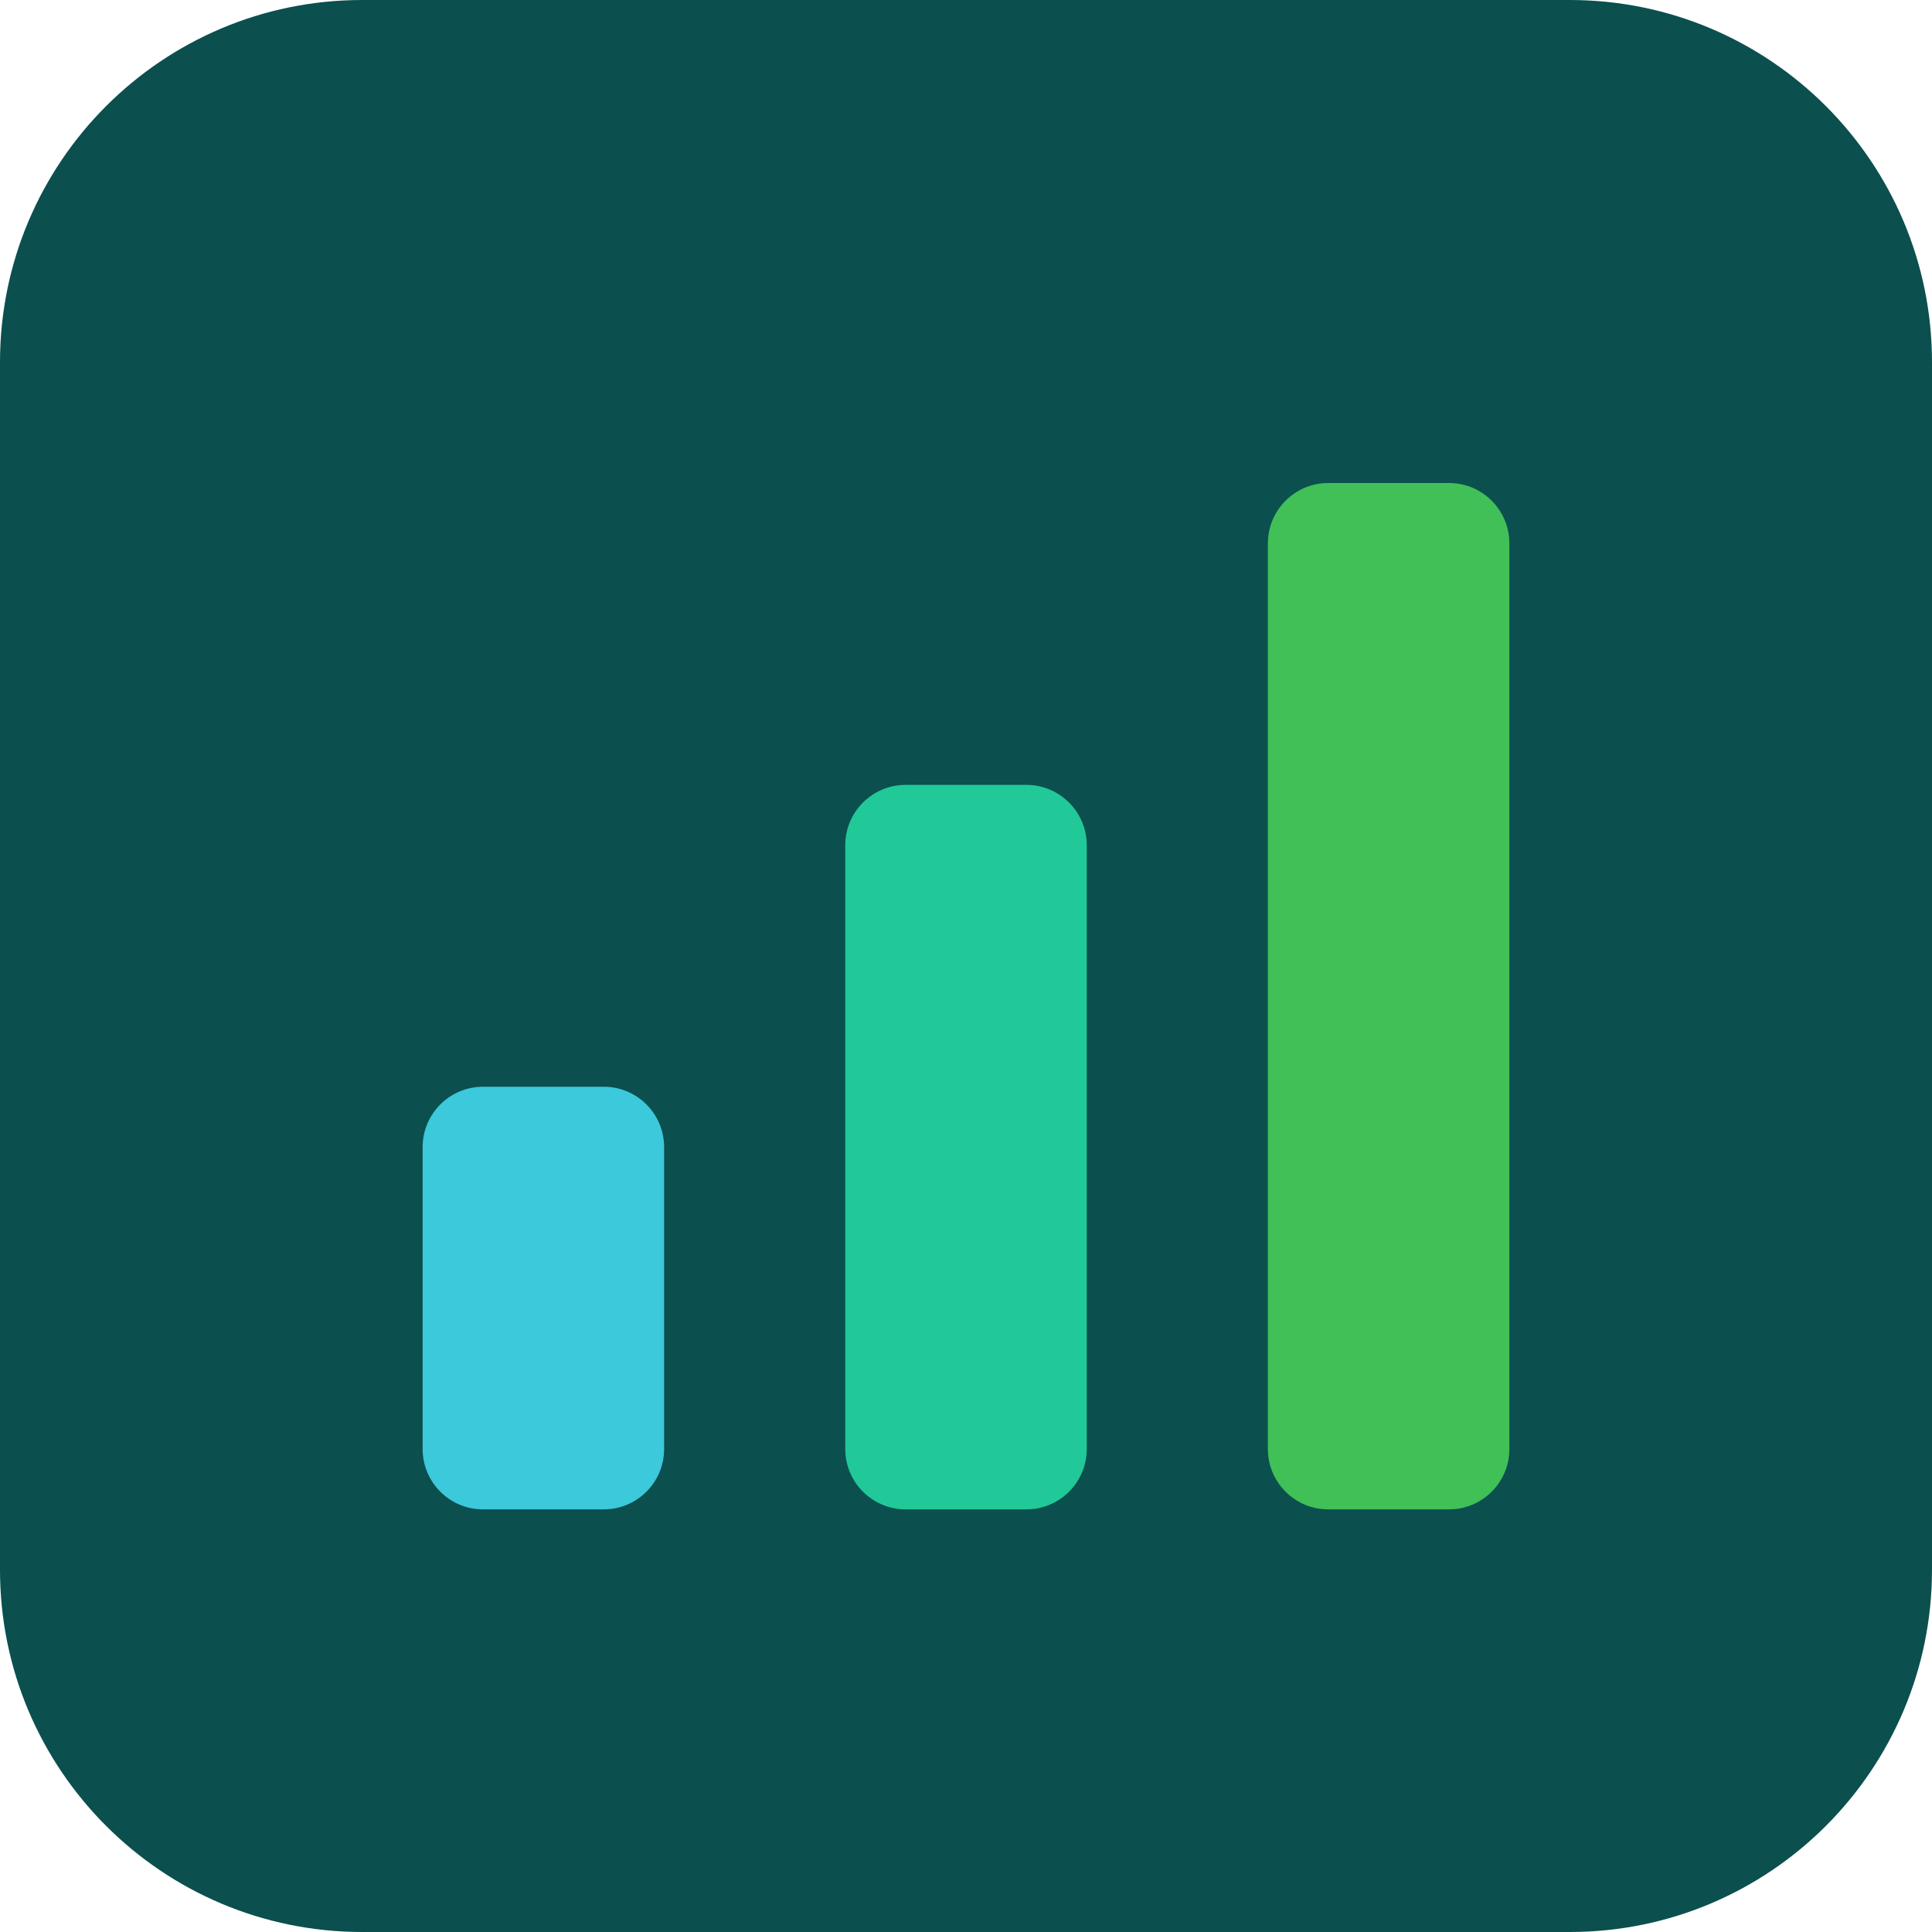
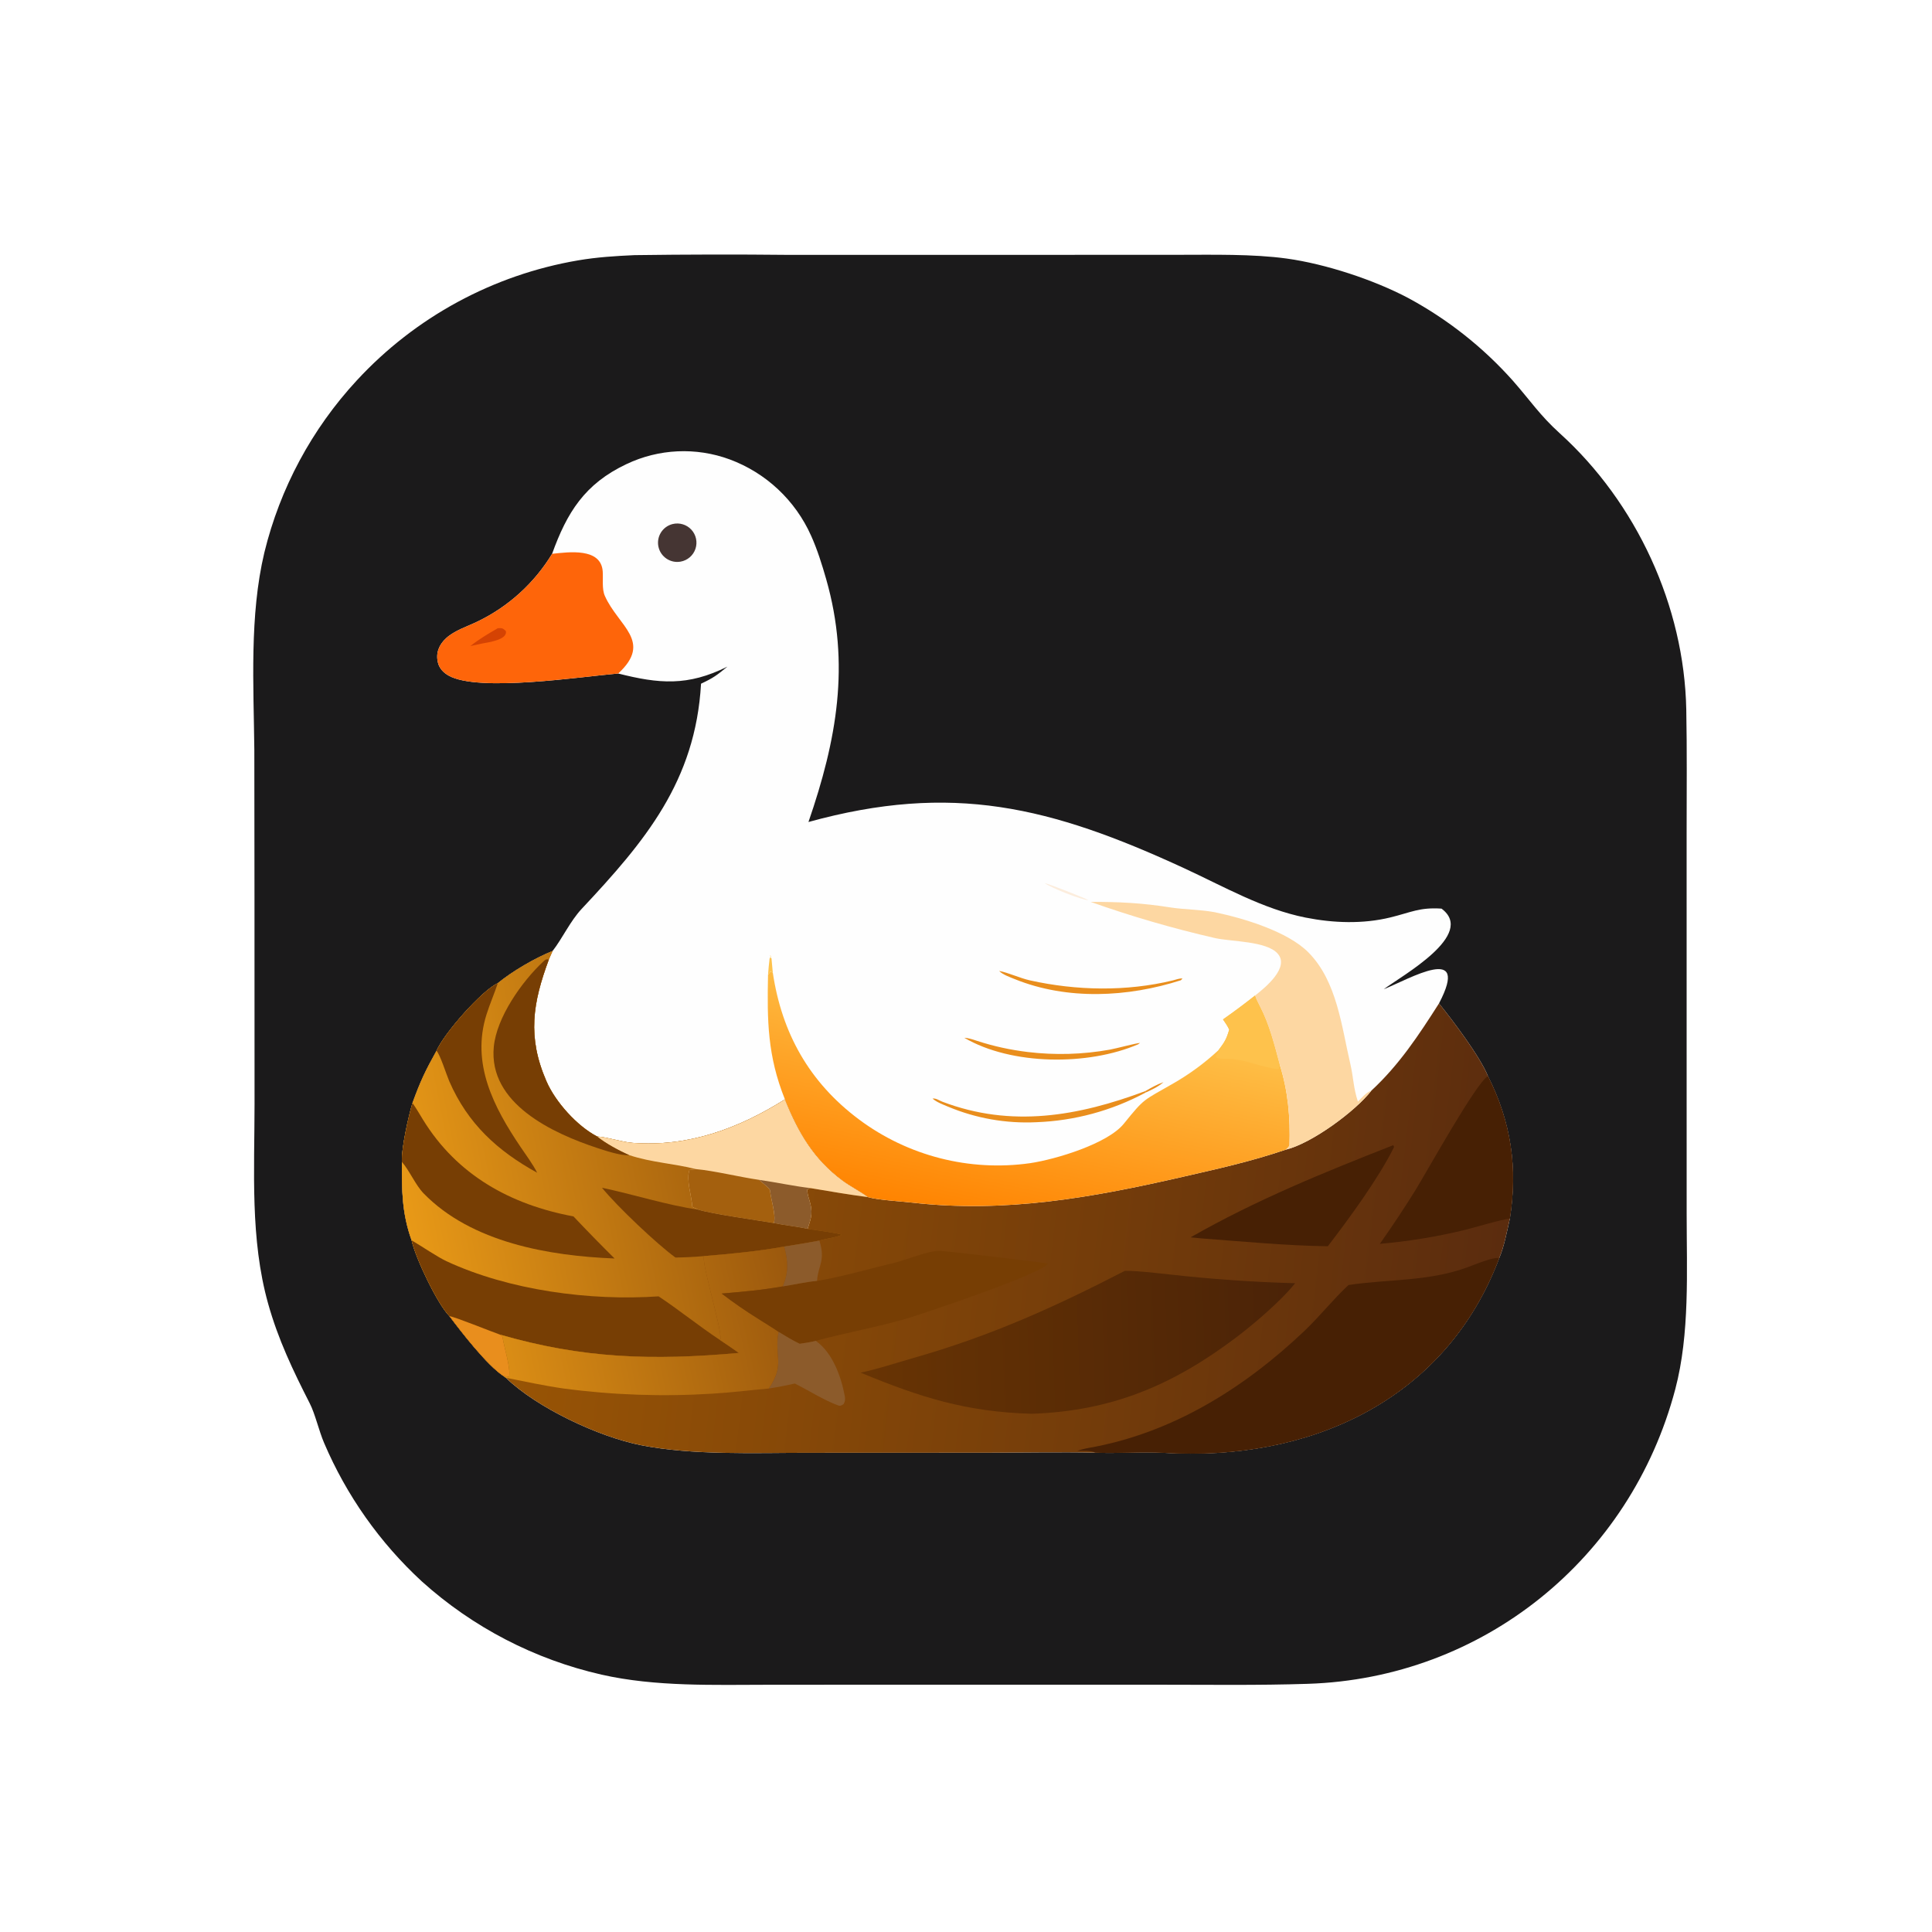
- <svg xmlns="http://www.w3.org/2000/svg" viewBox="0 0 512 512" role="img" aria-label="Nest">
-   <rect width="512" height="512" rx="96" fill="#0b4f4f" />
-   <rect x="112" y="288" width="64" height="112" rx="16" fill="#3bc9db" />
-   <rect x="224" y="208" width="64" height="192" rx="16" fill="#20c997" />
-   <rect x="336" y="128" width="64" height="272" rx="16" fill="#40c057" />
+ <svg xmlns="http://www.w3.org/2000/svg" width="1024" height="1024" viewBox="0 0 1024 1024">
+   <path fill="#1B1A1B" d="M336.292 135.229C363.486 134.854 390.684 134.808 417.879 135.09L551.468 135.079L624.352 135.054C642.656 135.053 664.032 134.554 682.016 137.043C702.579 139.888 728.124 148.289 746.354 157.934C767.255 169.197 786.027 184.025 801.824 201.75C810.982 212.17 816.224 220.171 826.667 229.617C867.346 266.411 892.693 321.186 893.762 376.11C894.175 397.363 893.954 419.906 893.946 441.549L893.951 559.18L893.964 643.513C893.964 673.811 895.698 706.888 887.934 736.299C864.174 826.308 785.757 889.536 693.125 892.464C667.073 893.321 640.114 892.934 613.962 892.931L487.635 892.916L407.688 892.957C378.428 892.983 347.411 894.085 318.822 887.591C283.372 879.532 250.581 862.519 223.578 838.179C201.319 817.657 183.666 792.647 171.785 764.801C169.037 758.392 167.064 749.488 164.195 743.856C155.252 726.298 147.461 710.046 142.102 690.916C132.532 656.75 134.904 620.46 134.913 585.269L134.881 476.069L134.798 397.48C134.44 363.144 132.163 326.273 140.117 292.845C148.427 258.764 165.291 227.366 189.117 201.619C220.128 168.045 261.376 145.675 306.431 137.996C316.521 136.286 326.095 135.691 336.292 135.229Z" />
+   <path fill="#FEFEFE" d="M292.621 293.532C300.508 271.638 309.906 256.438 332.028 245.992C349.173 237.828 368.885 236.922 386.707 243.477C405.975 250.605 421.553 265.204 429.913 283.971C433.161 291.161 435.734 299.396 437.905 307.001C450.821 352.235 443.428 392.344 428.503 435.673C504.627 414.69 556.693 427.408 627.755 460.237C648.642 469.887 669.407 481.866 692.025 486.345C706.694 489.25 722.278 489.828 736.897 486.263C748.039 483.547 752.316 480.826 764.036 481.589C782.559 495.376 742.967 517.176 733.392 524.327C747.011 518.866 779.552 499.656 762.695 531.833C769.655 540.434 784.556 560.079 788.641 570.371C800.935 594.764 804.473 618.995 800.24 645.94C798.831 652.317 797.108 661.143 794.585 666.908C765.804 743.255 692.592 774.698 616.933 770.022C605.147 769.294 592.388 770.503 580.449 769.916C562.322 769.532 541.85 769.919 523.536 769.968L428.068 770.012C399.923 770.002 367.114 771.408 339.662 765.967C317.275 761.529 284.594 746.2 268.082 730.229L266.878 729.343C258.17 723.623 244.635 706.165 238.221 697.581C231.766 691.044 220.215 666.753 218.164 657.399C213.007 643.186 212.919 630.541 213.016 615.83C212.621 609.045 216.564 591.343 218.621 584.621C222.806 573.077 225.471 567.483 231.368 556.93C235.28 547.862 255.194 525.127 263.864 521.075C271.774 514.637 283.577 507.773 292.896 504.033C298.224 497.142 302.218 488.206 308.352 481.663C341.793 445.992 368.624 414.155 371.566 362.374C378.097 359.309 379.882 357.967 385.534 353.325C364.49 363.822 349.251 362.436 327.656 356.975C308.149 358.601 253.623 367.031 237.766 358.073C235.09 356.562 232.908 354.34 232.141 351.296C230.847 346.158 232.654 341.725 236.467 338.24C241.065 334.037 247.682 332.088 253.213 329.365C269.537 321.481 283.225 309.035 292.621 293.532Z" />
+   <defs>
+     <linearGradient id="gradient_0" gradientUnits="userSpaceOnUse" x1="794.799" y1="678.392" x2="284.592" y2="619.185">
+       <stop offset="0" stop-color="#5B2C0E" />
+       <stop offset="1" stop-color="#985405" />
+     </linearGradient>
+   </defs>
+   <path fill="url(#gradient_0)" d="M263.864 521.075C271.774 514.637 283.577 507.773 292.896 504.033L290.91 508.529C282.384 531.541 279.343 549.486 289.651 573.162C294.411 584.092 305.818 596.789 316.441 602.339C322.893 602.875 329.477 605.319 335.377 605.759C364.991 607.968 391.434 598.148 416.025 582.695C423.105 600.237 431.226 614.358 446.693 625.8C450.636 628.717 456.837 631.946 460.117 634.522C465.269 636.031 477.836 636.766 483.73 637.44C532.689 643.035 578.888 634.748 626.483 623.832C645.85 619.391 662.563 615.752 681.568 609.321C695.258 606.017 718.557 588.84 726.854 578.057C741.628 564.367 751.927 548.701 762.695 531.833C769.655 540.434 784.556 560.079 788.641 570.371C800.935 594.764 804.473 618.995 800.24 645.94C798.831 652.317 797.108 661.143 794.585 666.908C765.804 743.255 692.592 774.698 616.933 770.022C605.147 769.294 592.388 770.503 580.449 769.916C562.322 769.532 541.85 769.919 523.536 769.968L428.068 770.012C399.923 770.002 367.114 771.408 339.662 765.967C317.275 761.529 284.594 746.2 268.082 730.229L266.878 729.343C258.17 723.623 244.635 706.165 238.221 697.581C231.766 691.044 220.215 666.753 218.164 657.399C213.007 643.186 212.919 630.541 213.016 615.83C212.621 609.045 216.564 591.343 218.621 584.621C222.806 573.077 225.471 567.483 231.368 556.93C235.28 547.862 255.194 525.127 263.864 521.075Z" />
+   <defs>
+     <linearGradient id="gradient_1" gradientUnits="userSpaceOnUse" x1="361.586" y1="602.317" x2="212.886" y2="631.862">
+       <stop offset="0" stop-color="#AC670F" />
+       <stop offset="1" stop-color="#E89917" />
+     </linearGradient>
+   </defs>
+   <path fill="url(#gradient_1)" d="M263.864 521.075C271.774 514.637 283.577 507.773 292.896 504.033L290.91 508.529C282.384 531.541 279.343 549.486 289.651 573.162C294.411 584.092 305.818 596.789 316.441 602.339C322.893 602.875 329.477 605.319 335.377 605.759C364.991 607.968 391.434 598.148 416.025 582.695C423.105 600.237 431.226 614.358 446.693 625.8C450.636 628.717 456.837 631.946 460.117 634.522C449.573 633.1 440.035 631.502 429.535 629.705L427.87 630.426C427.837 632.239 428.352 634.059 428.884 635.78C430.982 642.568 430.134 644.894 428.049 651.347C430.419 651.709 445.539 653.729 446.139 654.492C443.052 656.005 438.009 656.372 434.304 657.548C428.109 658.689 421.897 659.741 415.671 660.701C402.407 663.154 386.486 664.681 372.913 665.772C372.741 673.512 383.377 706.617 381.704 710.294C385.052 712.499 388.361 714.761 391.63 717.081C345.909 721.184 308.782 720.094 264.852 707.314C266.455 708.649 266.255 707.924 266.506 709.49C267.229 713.994 270.81 725.507 269.824 729.695C268.802 729.592 267.895 729.517 266.878 729.343C258.17 723.623 244.635 706.165 238.221 697.581C231.766 691.044 220.215 666.753 218.164 657.399C213.007 643.186 212.919 630.541 213.016 615.83C212.621 609.045 216.564 591.343 218.621 584.621C222.806 573.077 225.471 567.483 231.368 556.93C235.28 547.862 255.194 525.127 263.864 521.075Z" />
+   <path fill="#773E04" d="M218.164 657.399C223.289 660.381 231.853 666.238 236.655 668.471C269.888 683.92 312.763 689.593 349.065 687.095C359.689 694.1 370.311 702.768 381.704 710.294C385.052 712.499 388.361 714.761 391.63 717.081C345.909 721.184 308.782 720.094 264.852 707.314C266.455 708.649 266.255 707.924 266.506 709.49C267.229 713.994 270.81 725.507 269.824 729.695C268.802 729.592 267.895 729.517 266.878 729.343C258.17 723.623 244.635 706.165 238.221 697.581C231.766 691.044 220.215 666.753 218.164 657.399Z" />
+   <path fill="#E98E1D" d="M238.221 697.581C241.577 698.122 259.945 705.601 264.852 707.314C266.455 708.649 266.255 707.924 266.506 709.49C267.229 713.994 270.81 725.507 269.824 729.695C268.802 729.592 267.895 729.517 266.878 729.343C258.17 723.623 244.635 706.165 238.221 697.581Z" />
+   <path fill="#FDD7A2" d="M316.441 602.339C322.893 602.875 329.477 605.319 335.377 605.759C364.991 607.968 391.434 598.148 416.025 582.695C423.105 600.237 431.226 614.358 446.693 625.8C450.636 628.717 456.837 631.946 460.117 634.522C449.573 633.1 440.035 631.502 429.535 629.705L427.87 630.426C427.837 632.239 428.352 634.059 428.884 635.78C430.982 642.568 430.134 644.894 428.049 651.347C422.44 650.093 416.045 649.499 410.151 648.27C401.276 646.764 377.294 643.476 369.852 641.103C369.237 640.485 368.034 640.379 366.942 639.633C366.652 634.167 363.552 625.198 365.426 620.112C366.387 620.021 367.045 619.947 368.007 619.779L368.772 619.639C357.382 616.695 345.292 616.173 333.52 612.243C328.23 609.957 320.767 605.915 316.441 602.339Z" />
+   <path fill="#A4600E" d="M368.772 619.639C378.593 620.517 392.045 623.881 402.367 625.352C403.568 626.52 408.037 629.88 408.121 630.881C408.508 635.527 411.477 644.195 410.151 648.27C401.276 646.764 377.294 643.476 369.852 641.103C369.237 640.485 368.034 640.379 366.942 639.633C366.652 634.167 363.552 625.198 365.426 620.112C366.387 620.021 367.045 619.947 368.007 619.779L368.772 619.639Z" />
+   <path fill="#8C5B2B" d="M402.367 625.352C411.034 626.579 421.391 628.804 429.535 629.705L427.87 630.426C427.837 632.239 428.352 634.059 428.884 635.78C430.982 642.568 430.134 644.894 428.049 651.347C422.44 650.093 416.045 649.499 410.151 648.27C411.477 644.195 408.508 635.527 408.121 630.881C408.037 629.88 403.568 626.52 402.367 625.352Z" />
+   <path fill="#773E04" d="M218.621 584.621L218.899 585.012C220.764 587.668 222.451 590.61 224.155 593.389C242.213 622.83 270.663 638.526 303.95 644.718C311.09 652.272 318.354 659.708 325.738 667.024C291.058 665.659 249.904 658.594 224.522 632.515C220.215 628.089 217.06 620.452 213.016 615.83C212.621 609.045 216.564 591.343 218.621 584.621Z" />
+   <path fill="#773E04" d="M358.01 666.517C348.271 659.486 326.867 639.196 319.078 629.539C334.658 632.78 354.454 638.991 369.852 641.103C377.294 643.476 401.276 646.764 410.151 648.27C416.045 649.499 422.44 650.093 428.049 651.347C430.419 651.709 445.539 653.729 446.139 654.492C443.052 656.005 438.009 656.372 434.304 657.548C428.109 658.689 421.897 659.741 415.671 660.701C402.407 663.154 386.486 664.681 372.913 665.772C367.956 666.208 362.985 666.456 358.01 666.517Z" />
+   <path fill="#773E04" d="M333.52 612.243C329.193 612.661 320.903 609.883 316.668 608.498C292.974 600.678 258.78 584.933 261.728 554.774C263.254 539.159 276.555 520.312 287.825 509.752C289.153 508.508 289.324 508.334 290.91 508.529C282.384 531.541 279.343 549.486 289.651 573.162C294.411 584.092 305.818 596.789 316.441 602.339C320.767 605.915 328.23 609.957 333.52 612.243Z" />
+   <path fill="#773E04" d="M231.368 556.93C235.28 547.862 255.194 525.127 263.864 521.075C262.006 526.675 259.622 532.111 257.866 537.675C249.636 563.754 261.651 586.785 275.951 607.97C278.619 611.922 282.562 617.244 284.701 621.564C263.745 610.034 247.923 595.642 238.105 573.034C236.73 569.868 233.288 558.967 231.368 556.93Z" />
+   <path fill="#472004" d="M714.73 681.094C735.641 677.898 757.111 679.32 777.852 671.653C781.315 670.373 792.103 665.907 794.585 666.908C765.804 743.255 692.592 774.698 616.933 770.022C605.147 769.294 592.388 770.503 580.449 769.916C578.235 768.671 573.684 769.039 570.94 769.022C572.726 768.337 575.217 767.744 577.09 767.416C621.158 759.698 659.636 735.662 691.642 705.153C699.423 697.736 706.583 688.675 714.73 681.094Z" />
+   <defs>
+     <linearGradient id="gradient_2" gradientUnits="userSpaceOnUse" x1="421.904" y1="693.853" x2="269.372" y2="726.572">
+       <stop offset="0" stop-color="#9C590D" />
+       <stop offset="1" stop-color="#DA8D15" />
+     </linearGradient>
+   </defs>
+   <path fill="url(#gradient_2)" d="M372.913 665.772C386.486 664.681 402.407 663.154 415.671 660.701C417.693 668.574 418.052 674.05 414.928 681.809C403.598 683.799 394.022 684.624 382.494 685.614C389.127 690.666 394.979 694.679 402.051 699.115C403.52 700.037 411.872 705.238 412.659 705.91C410.229 719.352 416.288 722.912 407.538 735.931C397.284 736.847 388.11 738.054 377.613 738.666C351.26 740.328 324.807 739.41 298.632 735.926C288.623 734.495 278.055 732.218 268.082 730.229L266.878 729.343C267.895 729.517 268.802 729.592 269.824 729.695C270.81 725.507 267.229 713.994 266.506 709.49C266.255 707.924 266.455 708.649 264.852 707.314C308.782 720.094 345.909 721.184 391.63 717.081C388.361 714.761 385.052 712.499 381.704 710.294C383.377 706.617 372.741 673.512 372.913 665.772Z" />
+   <path fill="#773E04" d="M433.052 678.903L433.603 678.817C446.2 676.755 460.364 672.527 472.882 669.636C479.016 668.22 492.218 662.852 497.605 662.987L498.62 663.007C501.64 663.086 554.37 669.284 555.424 669.687C553.365 674.731 489.46 696.249 480.493 698.888C465.397 703.33 447.182 706.59 432.395 710.677C429.8 711.39 426.567 711.799 423.868 712.229C420.021 710.449 416.304 708.097 412.659 705.91C411.872 705.238 403.52 700.037 402.051 699.115C394.979 694.679 389.127 690.666 382.494 685.614C394.022 684.624 403.598 683.799 414.928 681.809C420.761 680.918 427.254 679.396 433.052 678.903Z" />
+   <path fill="#472004" d="M731.34 659.265C737.805 650.112 744.007 640.774 749.936 631.265C756.21 621.153 782.434 573.733 788.641 570.371C800.935 594.764 804.473 618.995 800.24 645.94C796.729 646.021 780.336 650.976 775.486 652.113C760.966 655.58 746.211 657.97 731.34 659.265Z" />
+   <path fill="#8C5B2B" d="M412.659 705.91C416.304 708.097 420.021 710.449 423.868 712.229C426.567 711.799 429.8 711.39 432.395 710.677C441.242 716.967 445.7 729.308 447.688 739.601C448.034 741.393 448.018 742.582 447.141 744.191C446.188 744.78 445.534 745.373 444.257 744.913C436.828 742.236 428.123 736.675 421.254 733.292C416.386 734.412 412.475 735.16 407.538 735.931C416.288 722.912 410.229 719.352 412.659 705.91Z" />
+   <path fill="#8C5B2B" d="M434.304 657.548C437.662 668.512 433.575 670.527 433.052 678.903C427.254 679.396 420.761 680.918 414.928 681.809C418.052 674.05 417.693 668.574 415.671 660.701C421.897 659.741 428.109 658.689 434.304 657.548Z" />
+   <defs>
+     <linearGradient id="gradient_3" gradientUnits="userSpaceOnUse" x1="684.826" y1="707.658" x2="458.087" y2="714.686">
+       <stop offset="0" stop-color="#4B2307" />
+       <stop offset="1" stop-color="#683404" />
+     </linearGradient>
+   </defs>
+   <path fill="url(#gradient_3)" d="M596.186 673.579C602.852 673.343 620.974 675.697 628.483 676.405C647.754 678.362 667.091 679.604 686.454 680.129C685.091 681.821 683.664 683.46 682.177 685.044C674.687 692.989 663.808 702.375 655.072 708.958C621.441 734.304 589.063 747.9 546.848 749.33C512.202 748.372 487.778 740.64 456.131 727.529C464.702 725.791 475.57 722.197 484.232 719.73C524.986 708.12 558.872 692.835 596.186 673.579Z" />
+   <path fill="#472004" d="M738.388 606.998C738.753 607.35 738.511 607.077 738.864 607.982C730.634 624.615 715.074 645.812 703.78 660.537C681.846 660.25 658.384 657.983 636.474 656.354L631.029 655.813C665.963 635.924 701.069 621.652 738.388 606.998Z" />
+   <defs>
+     <linearGradient id="gradient_4" gradientUnits="userSpaceOnUse" x1="526.918" y1="647.473" x2="549.77" y2="539.055">
+       <stop offset="0" stop-color="#FF8401" />
+       <stop offset="1" stop-color="#FEBD45" />
+     </linearGradient>
+   </defs>
+   <path fill="url(#gradient_4)" d="M407.071 516.731L408.239 515.008L409.592 515.443C414.364 547.605 428.995 573.688 455.265 593.321C481.268 612.727 513.892 621.059 546.016 616.498C559.5 614.504 587.062 606.214 595.633 595.611C606.848 581.737 605.841 583.487 621.563 574.418C630.314 569.435 638.458 563.456 645.834 556.601C649.062 552.326 650.037 550.833 651.514 545.719C650.587 543.67 649.475 542.167 648.226 540.308C654.008 536.253 659.673 532.034 665.214 527.655C665.994 529.889 666.884 531.585 667.963 533.684C672.862 543.212 675.501 553.914 678.271 564.221C682.717 578.284 683.917 592.392 683.443 607.086C683.429 607.541 681.871 609.026 681.568 609.321C662.563 615.752 645.85 619.391 626.483 623.832C578.888 634.748 532.689 643.035 483.73 637.44C477.836 636.766 465.269 636.031 460.117 634.522C456.837 631.946 450.636 628.717 446.693 625.8C431.226 614.358 423.105 600.237 416.025 582.695C406.752 559.556 406.58 540.985 407.071 516.731Z" />
+   <path fill="#FEC24C" d="M665.214 527.655C665.994 529.889 666.884 531.585 667.963 533.684C672.862 543.212 675.501 553.914 678.271 564.221C677.834 564.86 677.987 565.223 677.907 566.234L677.284 566.64C669.396 565.853 660.592 561.72 652.414 561.212C650.249 561.078 646.56 561.411 644.743 560.642L644.497 559.583C645.401 558.351 645.609 558.111 645.834 556.601C649.062 552.326 650.037 550.833 651.514 545.719C650.587 543.67 649.475 542.167 648.226 540.308C654.008 536.253 659.673 532.034 665.214 527.655Z" />
+   <path fill="#FE650A" d="M292.621 293.532C301.357 292.61 318.577 290.15 319.454 302.887C319.738 307.002 318.945 312.136 320.586 315.842C327.706 331.92 346.147 339.945 327.656 356.975C308.149 358.601 253.623 367.031 237.766 358.073C235.09 356.562 232.908 354.34 232.141 351.296C230.847 346.158 232.654 341.725 236.467 338.24C241.065 334.037 247.682 332.088 253.213 329.365C269.537 321.481 283.225 309.035 292.621 293.532Z" />
+   <path fill="#D54303" d="M263.853 332.955C266.264 332.833 266.439 332.943 268.103 334.448C269.173 339.145 258.64 340.467 255.381 341.112L249.289 342.423C254.225 338.544 258.478 336.089 263.853 332.955Z" />
+   <path fill="#FDD7A2" d="M578.091 478.032C592.87 477.953 605.382 478.599 619.985 480.906C627.634 482.115 636.063 482.053 643.744 483.475C659.039 486.656 682.49 493.664 693.488 504.798C708.681 520.181 711.02 543.932 715.731 564.032C717.359 570.981 717.282 576.51 719.726 583.891C721.621 581.972 724.345 578.784 726.854 578.057C718.557 588.84 695.258 606.017 681.568 609.321C681.871 609.026 683.429 607.541 683.443 607.086C683.917 592.392 682.717 578.284 678.271 564.221C675.501 553.914 672.862 543.212 667.963 533.684C666.884 531.585 665.994 529.889 665.214 527.655C670.751 523.332 683.652 512.716 677.193 505.428C671.26 498.735 652.711 499.122 644.091 497.225C621.74 492.104 599.703 485.695 578.091 478.032Z" />
+   <path fill="#FEC24C" d="M407.071 516.731C407.281 513.786 407.563 510.846 407.917 507.915L408.798 507.526L408.002 507.413L408.65 506.796L408.169 506.682L408.324 506.346L408.764 507.166L408.062 507.291L408.017 507.555L408.898 507.906L409.592 515.443L408.239 515.008L407.071 516.731Z" />
+   <path fill="#453533" d="M356.47 277.764C360.079 276.858 363.896 277.993 366.424 280.724C368.953 283.455 369.791 287.347 368.61 290.877C367.43 294.406 364.419 297.011 360.756 297.671C355.35 298.646 350.145 295.159 348.989 289.79C347.833 284.42 351.142 279.1 356.47 277.764Z" />
+   <path fill="#E98E1D" d="M607.164 579.089C589.315 588.687 569.501 594.061 549.248 594.797C533.27 595.563 517.323 592.759 502.565 586.589C499.964 585.501 496.305 584.138 494.283 582.268C496.085 581.971 497.805 583.297 499.45 583.923C536.106 597.874 571.548 591.583 607.03 578.31L607.164 579.089Z" />
+   <path fill="#E98E1D" d="M529.544 514.611C534.501 515.537 540.606 518.448 545.901 519.623C570.597 525.102 596.985 525.602 621.633 519.641C623.209 519.26 625.165 518.433 626.745 518.646L625.877 519.555C597.823 528.582 565.697 530.214 537.876 518.969C535.277 517.919 531.505 516.604 529.544 514.611Z" />
+   <path fill="#E98E1D" d="M511.081 550.034C513.209 550.123 515.651 550.957 517.702 551.627C526.658 554.555 535.419 556.445 544.777 557.59C559.236 559.323 573.871 558.901 588.206 556.338C591.723 555.699 601.926 552.938 604.247 552.774L603.252 553.495C576.833 564.893 536.194 564.74 511.081 550.034Z" />
+   <path fill="#FCEDDD" d="M553.67 468.043C556.456 468.636 574.286 475.702 576.915 477.106C573.204 477.015 556.794 470.478 553.67 468.043Z" />
+   <path fill="#E98E1D" d="M607.03 578.31C610.517 576.355 612.937 574.887 616.691 573.56C613.641 576.163 610.745 577.438 607.164 579.089L607.03 578.31Z" />
</svg>
